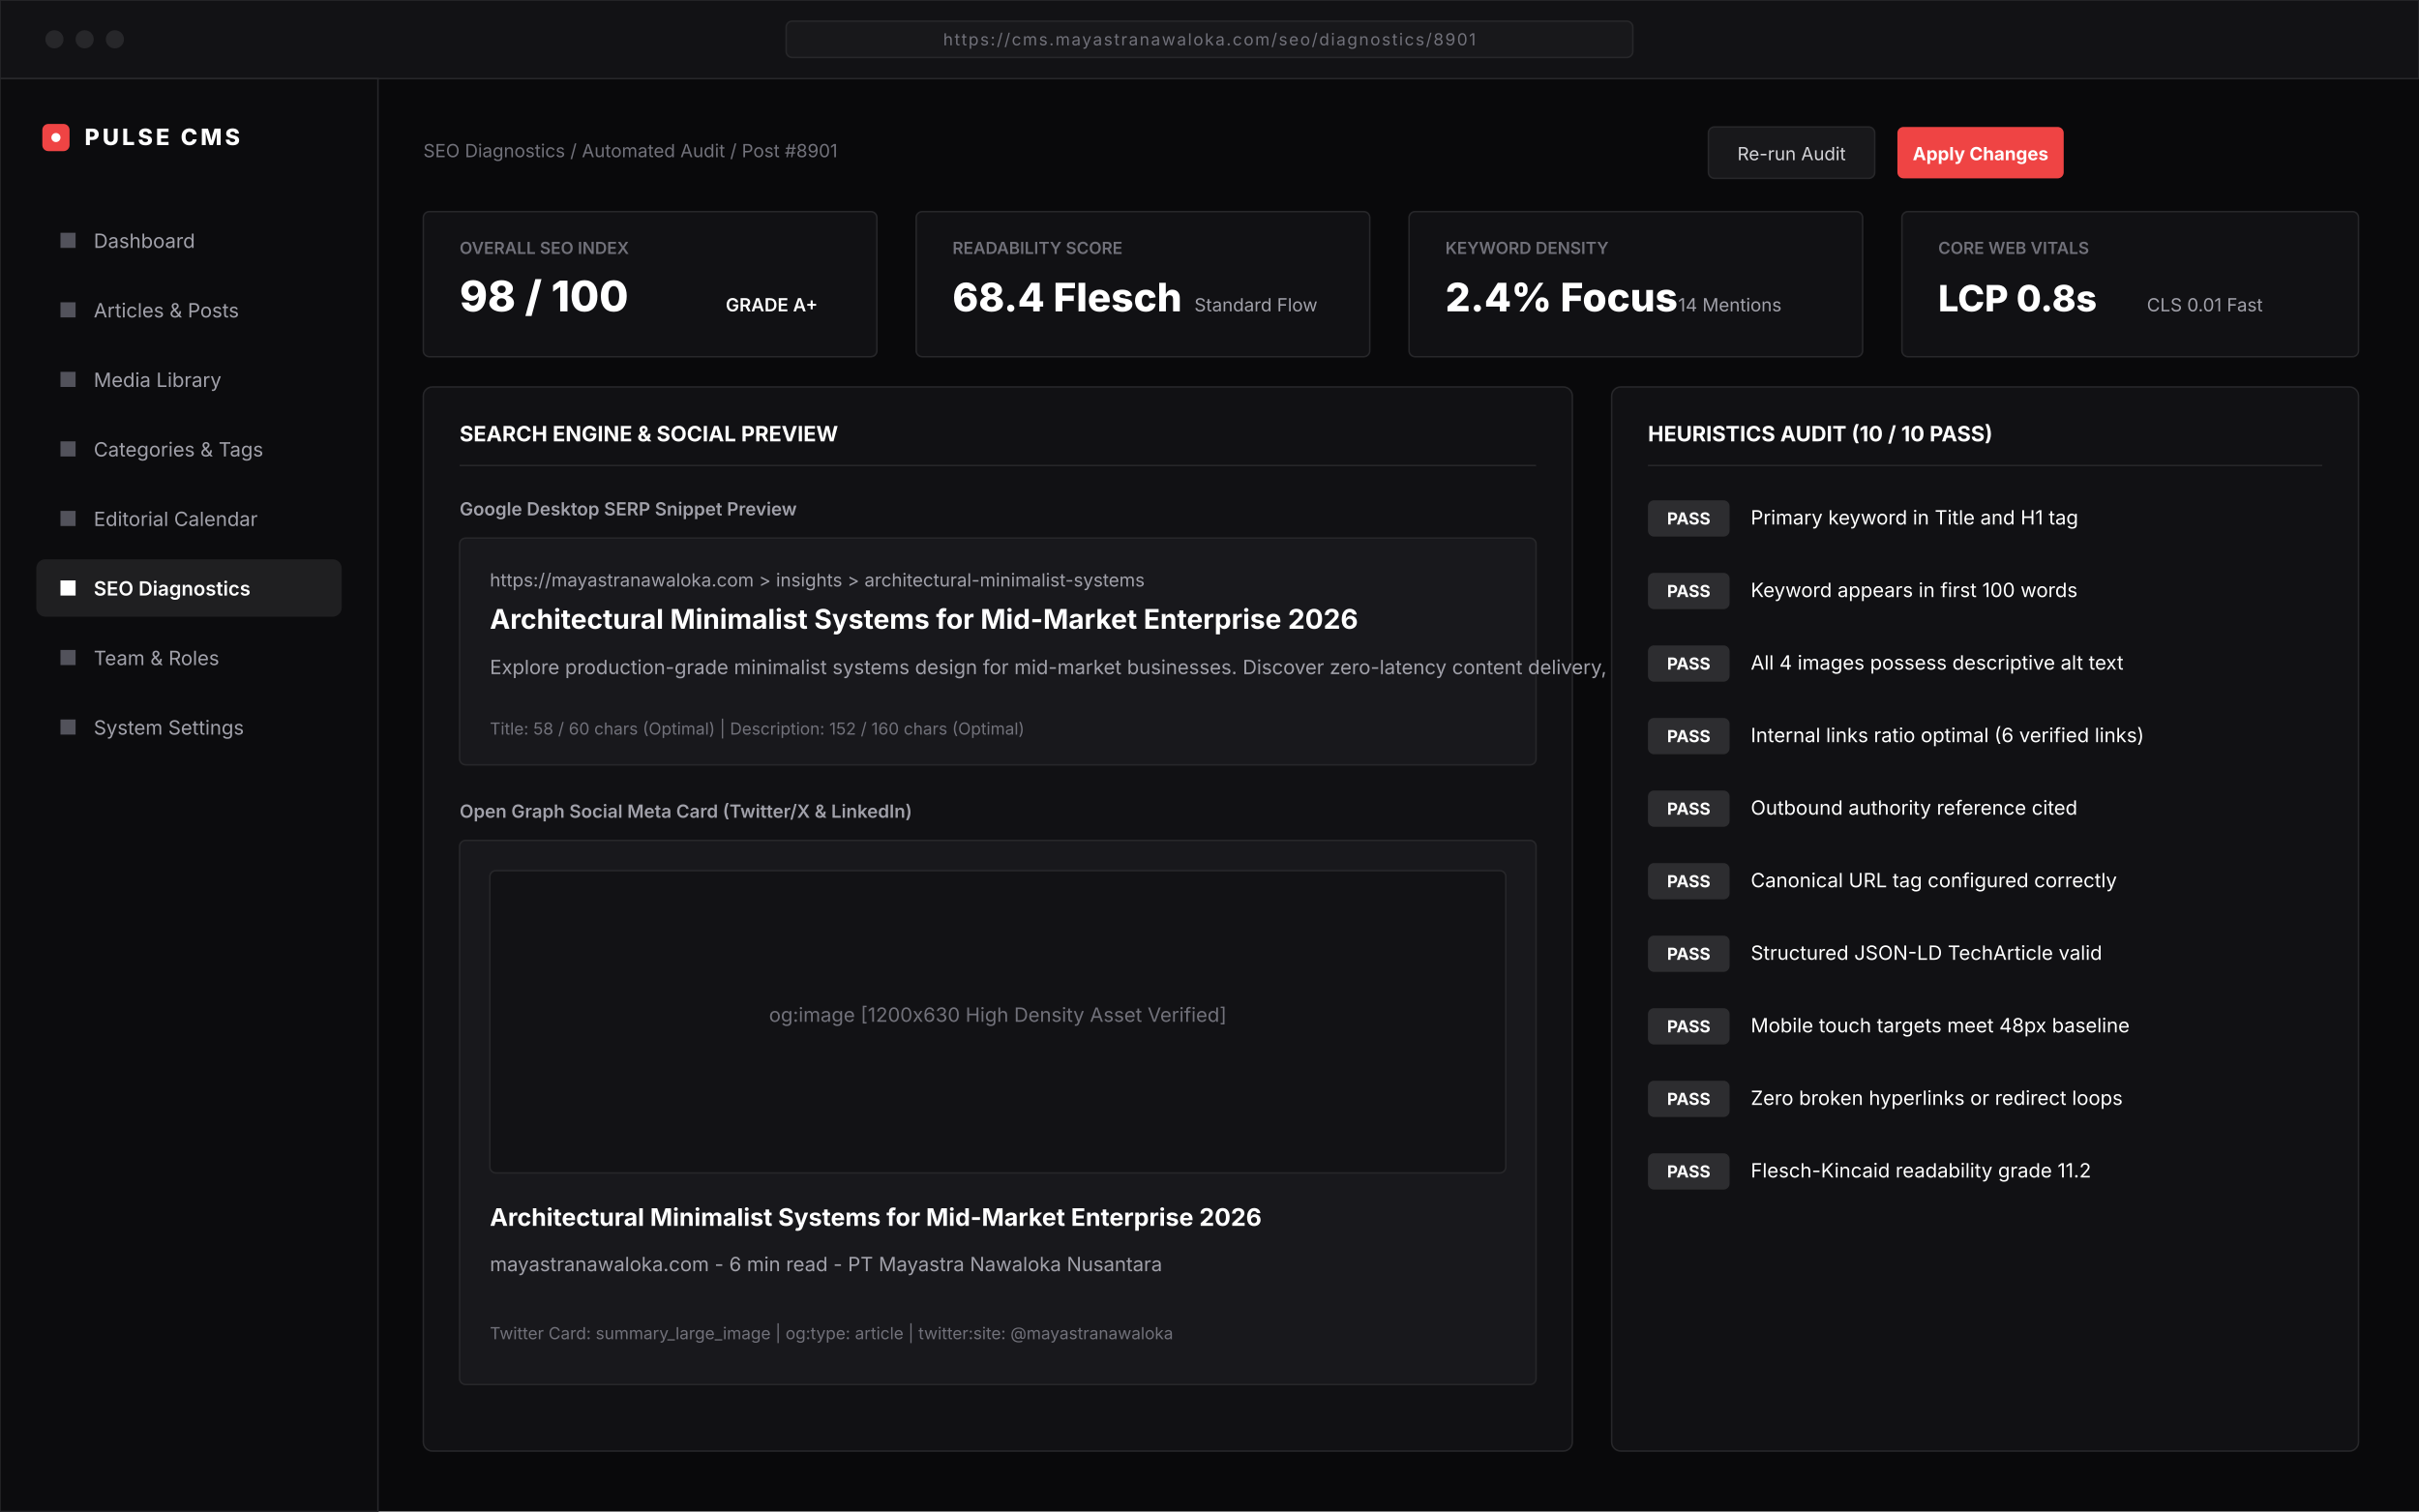
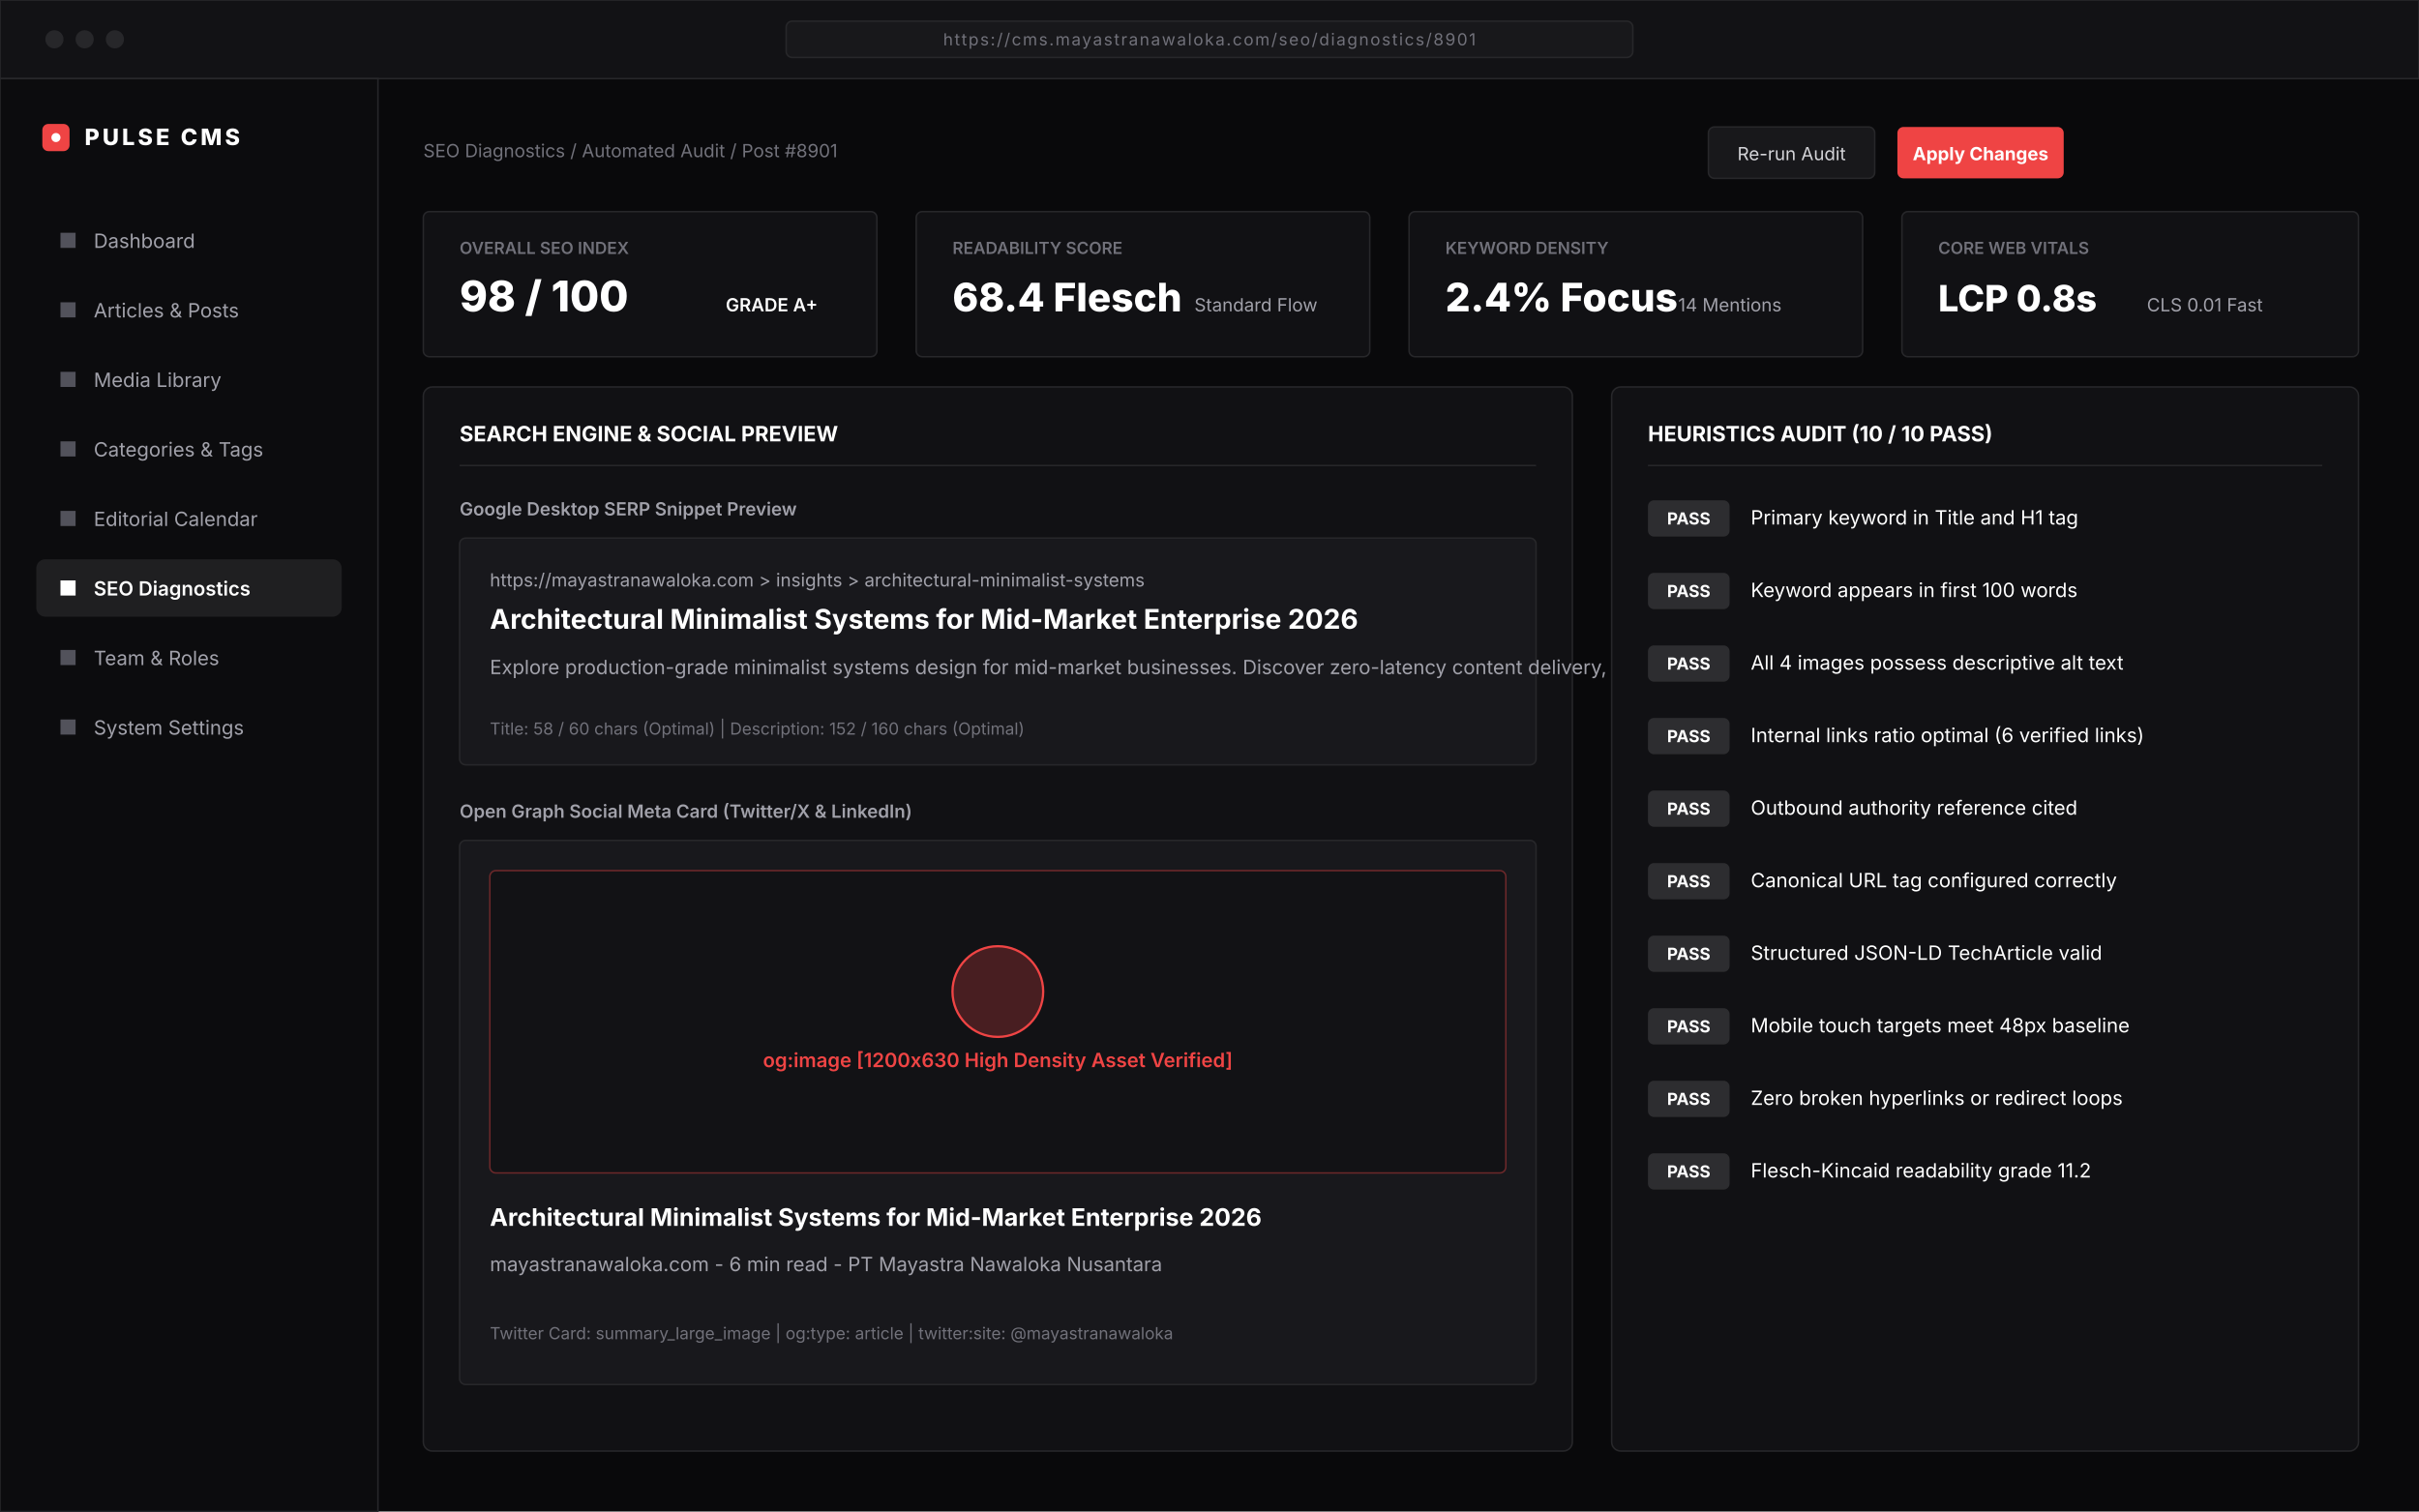
<svg xmlns="http://www.w3.org/2000/svg" viewBox="0 0 1600 1000" width="1600" height="1000" fill="none">
  <rect width="1600" height="1000" fill="#09090b" />
  <rect width="1600" height="52" fill="#121215" stroke="#27272a" stroke-width="1" />
  <circle cx="36" cy="26" r="6" fill="#27272a" />
  <circle cx="56" cy="26" r="6" fill="#27272a" />
  <circle cx="76" cy="26" r="6" fill="#27272a" />
  <rect x="520" y="14" width="560" height="24" rx="4" fill="#18181b" stroke="#27272a" stroke-width="1" />
  <text x="800" y="30" fill="#71717a" font-family="-apple-system, BlinkMacSystemFont, sans-serif" font-size="11" text-anchor="middle" letter-spacing="1">https://cms.mayastranawaloka.com/seo/diagnostics/8901</text>
  <rect x="0" y="52" width="250" height="948" fill="#0c0c0e" stroke="#27272a" stroke-width="1" />
  <rect x="28" y="82" width="18" height="18" rx="4" fill="#ef4444" />
  <circle cx="37" cy="91" r="3" fill="#fefefe" />
  <text x="56" y="96" fill="#ffffff" font-family="-apple-system, BlinkMacSystemFont, sans-serif" font-size="15" font-weight="800" letter-spacing="2">PULSE CMS</text>
  <g transform="translate(24, 140)">
    <rect x="16" y="14" width="10" height="10" fill="#52525b" />
    <text x="38" y="24" fill="#a1a1aa" font-family="-apple-system, BlinkMacSystemFont, sans-serif" font-size="13">Dashboard</text>
    <rect x="16" y="60" width="10" height="10" fill="#52525b" />
    <text x="38" y="70" fill="#a1a1aa" font-family="-apple-system, BlinkMacSystemFont, sans-serif" font-size="13">Articles &amp; Posts</text>
    <rect x="16" y="106" width="10" height="10" fill="#52525b" />
    <text x="38" y="116" fill="#a1a1aa" font-family="-apple-system, BlinkMacSystemFont, sans-serif" font-size="13">Media Library</text>
    <rect x="16" y="152" width="10" height="10" fill="#52525b" />
    <text x="38" y="162" fill="#a1a1aa" font-family="-apple-system, BlinkMacSystemFont, sans-serif" font-size="13">Categories &amp; Tags</text>
    <rect x="16" y="198" width="10" height="10" fill="#52525b" />
    <text x="38" y="208" fill="#a1a1aa" font-family="-apple-system, BlinkMacSystemFont, sans-serif" font-size="13">Editorial Calendar</text>
    <rect x="0" y="230" width="202" height="38" rx="6" fill="#ffffff" fill-opacity="0.08" />
    <rect x="16" y="244" width="10" height="10" fill="#ffffff" />
    <text x="38" y="254" fill="#ffffff" font-family="-apple-system, BlinkMacSystemFont, sans-serif" font-size="13" font-weight="600">SEO Diagnostics</text>
    <rect x="16" y="290" width="10" height="10" fill="#52525b" />
    <text x="38" y="300" fill="#a1a1aa" font-family="-apple-system, BlinkMacSystemFont, sans-serif" font-size="13">Team &amp; Roles</text>
    <rect x="16" y="336" width="10" height="10" fill="#52525b" />
    <text x="38" y="346" fill="#a1a1aa" font-family="-apple-system, BlinkMacSystemFont, sans-serif" font-size="13">System Settings</text>
  </g>
  <g transform="translate(280, 80)">
    <text x="0" y="24" fill="#71717a" font-family="-apple-system, BlinkMacSystemFont, sans-serif" font-size="12">SEO Diagnostics / Automated Audit / Post #8901</text>
    <rect x="850" y="4" width="110" height="34" rx="4" fill="#18181b" stroke="#27272a" stroke-width="1" />
    <text x="905" y="26" fill="#d4d4d8" font-family="-apple-system, BlinkMacSystemFont, sans-serif" font-size="12" text-anchor="middle">Re-run Audit</text>
    <rect x="975" y="4" width="110" height="34" rx="4" fill="#ef4444" />
    <text x="1030" y="26" fill="#fefefe" font-family="-apple-system, BlinkMacSystemFont, sans-serif" font-size="12" font-weight="700" text-anchor="middle">Apply Changes</text>
  </g>
  <g transform="translate(280, 140)">
    <g transform="translate(0, 0)">
      <rect x="0" y="0" width="300" height="96" rx="4" fill="#111114" stroke="#27272a" stroke-width="1" />
      <text x="24" y="28" fill="#71717a" font-family="-apple-system, BlinkMacSystemFont, sans-serif" font-size="11" font-weight="600">OVERALL SEO INDEX</text>
      <text x="24" y="66" fill="#ffffff" font-family="-apple-system, BlinkMacSystemFont, sans-serif" font-size="28" font-weight="800">98 / 100</text>
      <text x="200" y="66" fill="#ffffff" font-family="-apple-system, BlinkMacSystemFont, sans-serif" font-size="12" font-weight="600">GRADE A+</text>
      <rect x="326" y="0" width="300" height="96" rx="4" fill="#111114" stroke="#27272a" stroke-width="1" />
      <text x="350" y="28" fill="#71717a" font-family="-apple-system, BlinkMacSystemFont, sans-serif" font-size="11" font-weight="600">READABILITY SCORE</text>
      <text x="350" y="66" fill="#ffffff" font-family="-apple-system, BlinkMacSystemFont, sans-serif" font-size="26" font-weight="800">68.4 Flesch</text>
      <text x="510" y="66" fill="#a1a1aa" font-family="-apple-system, BlinkMacSystemFont, sans-serif" font-size="12">Standard Flow</text>
      <rect x="652" y="0" width="300" height="96" rx="4" fill="#111114" stroke="#27272a" stroke-width="1" />
      <text x="676" y="28" fill="#71717a" font-family="-apple-system, BlinkMacSystemFont, sans-serif" font-size="11" font-weight="600">KEYWORD DENSITY</text>
      <text x="676" y="66" fill="#ffffff" font-family="-apple-system, BlinkMacSystemFont, sans-serif" font-size="26" font-weight="800">2.4% Focus</text>
      <text x="830" y="66" fill="#a1a1aa" font-family="-apple-system, BlinkMacSystemFont, sans-serif" font-size="12">14 Mentions</text>
      <rect x="978" y="0" width="302" height="96" rx="4" fill="#111114" stroke="#27272a" stroke-width="1" />
      <text x="1002" y="28" fill="#71717a" font-family="-apple-system, BlinkMacSystemFont, sans-serif" font-size="11" font-weight="600">CORE WEB VITALS</text>
      <text x="1002" y="66" fill="#ffffff" font-family="-apple-system, BlinkMacSystemFont, sans-serif" font-size="24" font-weight="800">LCP 0.8s</text>
      <text x="1140" y="66" fill="#a1a1aa" font-family="-apple-system, BlinkMacSystemFont, sans-serif" font-size="12">CLS 0.01 Fast</text>
    </g>
    <g transform="translate(0, 116)">
      <rect x="0" y="0" width="760" height="704" rx="6" fill="#111114" stroke="#27272a" stroke-width="1" />
      <text x="24" y="36" fill="#ffffff" font-family="-apple-system, BlinkMacSystemFont, sans-serif" font-size="14" font-weight="700">SEARCH ENGINE &amp; SOCIAL PREVIEW</text>
      <line x1="24" y1="52" x2="736" y2="52" stroke="#27272a" stroke-width="1" />
      <text x="24" y="85" fill="#a1a1aa" font-family="-apple-system, BlinkMacSystemFont, sans-serif" font-size="12" font-weight="600">Google Desktop SERP Snippet Preview</text>
      <rect x="24" y="100" width="712" height="150" rx="4" fill="#18181c" stroke="#27272a" stroke-width="1" />
      <text x="44" y="132" fill="#a1a1aa" font-family="-apple-system, BlinkMacSystemFont, sans-serif" font-size="12">https://mayastranawaloka.com &gt; insights &gt; architectural-minimalist-systems</text>
      <text x="44" y="160" fill="#ffffff" font-family="-apple-system, BlinkMacSystemFont, sans-serif" font-size="18" font-weight="700">Architectural Minimalist Systems for Mid-Market Enterprise 2026</text>
      <text x="44" y="190" fill="#a1a1aa" font-family="-apple-system, BlinkMacSystemFont, sans-serif" font-size="13">Explore production-grade minimalist systems design for mid-market businesses. Discover zero-latency content delivery, deterministic state, and enterprise architecture.</text>
      <text x="44" y="230" fill="#71717a" font-family="-apple-system, BlinkMacSystemFont, sans-serif" font-size="11">Title: 58 / 60 chars (Optimal) | Description: 152 / 160 chars (Optimal)</text>
      <text x="24" y="285" fill="#a1a1aa" font-family="-apple-system, BlinkMacSystemFont, sans-serif" font-size="12" font-weight="600">Open Graph Social Meta Card (Twitter/X &amp; LinkedIn)</text>
      <rect x="24" y="300" width="712" height="360" rx="4" fill="#18181c" stroke="#27272a" stroke-width="1" />
-       <rect x="44" y="320" width="672" height="200" rx="4" fill="#121215" stroke="#27272a" stroke-width="1" />
-       <text x="380" y="420" fill="#71717a" font-family="-apple-system, BlinkMacSystemFont, sans-serif" font-size="13" text-anchor="middle">og:image [1200x630 High Density Asset Verified]</text>
+       <rect x="44" y="320" width="672" height="200" rx="4" fill="#121215" stroke="#ef4444" stroke-opacity="0.4" stroke-width="1" />
+       <circle cx="380" cy="400" r="30" fill="#ef4444" fill-opacity="0.25" stroke="#ef4444" stroke-width="1.5" />
+       <text x="380" y="450" fill="#ef4444" font-family="-apple-system, BlinkMacSystemFont, sans-serif" font-size="13" font-weight="600" text-anchor="middle">og:image [1200x630 High Density Asset Verified]</text>
      <text x="44" y="555" fill="#ffffff" font-family="-apple-system, BlinkMacSystemFont, sans-serif" font-size="16" font-weight="700">Architectural Minimalist Systems for Mid-Market Enterprise 2026</text>
      <text x="44" y="585" fill="#a1a1aa" font-family="-apple-system, BlinkMacSystemFont, sans-serif" font-size="13">mayastranawaloka.com - 6 min read - PT Mayastra Nawaloka Nusantara</text>
      <text x="44" y="630" fill="#71717a" font-family="-apple-system, BlinkMacSystemFont, sans-serif" font-size="11">Twitter Card: summary_large_image | og:type: article | twitter:site: @mayastranawaloka</text>
    </g>
    <g transform="translate(786, 116)">
      <rect x="0" y="0" width="494" height="704" rx="6" fill="#111114" stroke="#27272a" stroke-width="1" />
      <text x="24" y="36" fill="#ffffff" font-family="-apple-system, BlinkMacSystemFont, sans-serif" font-size="14" font-weight="700">HEURISTICS AUDIT (10 / 10 PASS)</text>
      <line x1="24" y1="52" x2="470" y2="52" stroke="#27272a" stroke-width="1" />
      <g transform="translate(24, 75)">
        <rect x="0" y="0" width="54" height="24" rx="4" fill="#ffffff" fill-opacity="0.12" />
        <text x="27" y="16" fill="#ffffff" font-family="-apple-system, BlinkMacSystemFont, sans-serif" font-size="11" font-weight="700" text-anchor="middle">PASS</text>
        <text x="68" y="16" fill="#ffffff" font-family="-apple-system, BlinkMacSystemFont, sans-serif" font-size="13">Primary keyword in Title and H1 tag</text>
        <rect x="0" y="48" width="54" height="24" rx="4" fill="#ffffff" fill-opacity="0.12" />
        <text x="27" y="64" fill="#ffffff" font-family="-apple-system, BlinkMacSystemFont, sans-serif" font-size="11" font-weight="700" text-anchor="middle">PASS</text>
        <text x="68" y="64" fill="#ffffff" font-family="-apple-system, BlinkMacSystemFont, sans-serif" font-size="13">Keyword appears in first 100 words</text>
        <rect x="0" y="96" width="54" height="24" rx="4" fill="#ffffff" fill-opacity="0.12" />
        <text x="27" y="112" fill="#ffffff" font-family="-apple-system, BlinkMacSystemFont, sans-serif" font-size="11" font-weight="700" text-anchor="middle">PASS</text>
        <text x="68" y="112" fill="#ffffff" font-family="-apple-system, BlinkMacSystemFont, sans-serif" font-size="13">All 4 images possess descriptive alt text</text>
        <rect x="0" y="144" width="54" height="24" rx="4" fill="#ffffff" fill-opacity="0.12" />
        <text x="27" y="160" fill="#ffffff" font-family="-apple-system, BlinkMacSystemFont, sans-serif" font-size="11" font-weight="700" text-anchor="middle">PASS</text>
        <text x="68" y="160" fill="#ffffff" font-family="-apple-system, BlinkMacSystemFont, sans-serif" font-size="13">Internal links ratio optimal (6 verified links)</text>
        <rect x="0" y="192" width="54" height="24" rx="4" fill="#ffffff" fill-opacity="0.12" />
        <text x="27" y="208" fill="#ffffff" font-family="-apple-system, BlinkMacSystemFont, sans-serif" font-size="11" font-weight="700" text-anchor="middle">PASS</text>
        <text x="68" y="208" fill="#ffffff" font-family="-apple-system, BlinkMacSystemFont, sans-serif" font-size="13">Outbound authority reference cited</text>
        <rect x="0" y="240" width="54" height="24" rx="4" fill="#ffffff" fill-opacity="0.12" />
        <text x="27" y="256" fill="#ffffff" font-family="-apple-system, BlinkMacSystemFont, sans-serif" font-size="11" font-weight="700" text-anchor="middle">PASS</text>
        <text x="68" y="256" fill="#ffffff" font-family="-apple-system, BlinkMacSystemFont, sans-serif" font-size="13">Canonical URL tag configured correctly</text>
        <rect x="0" y="288" width="54" height="24" rx="4" fill="#ffffff" fill-opacity="0.12" />
        <text x="27" y="304" fill="#ffffff" font-family="-apple-system, BlinkMacSystemFont, sans-serif" font-size="11" font-weight="700" text-anchor="middle">PASS</text>
        <text x="68" y="304" fill="#ffffff" font-family="-apple-system, BlinkMacSystemFont, sans-serif" font-size="13">Structured JSON-LD TechArticle valid</text>
        <rect x="0" y="336" width="54" height="24" rx="4" fill="#ffffff" fill-opacity="0.12" />
        <text x="27" y="352" fill="#ffffff" font-family="-apple-system, BlinkMacSystemFont, sans-serif" font-size="11" font-weight="700" text-anchor="middle">PASS</text>
        <text x="68" y="352" fill="#ffffff" font-family="-apple-system, BlinkMacSystemFont, sans-serif" font-size="13">Mobile touch targets meet 48px baseline</text>
        <rect x="0" y="384" width="54" height="24" rx="4" fill="#ffffff" fill-opacity="0.12" />
        <text x="27" y="400" fill="#ffffff" font-family="-apple-system, BlinkMacSystemFont, sans-serif" font-size="11" font-weight="700" text-anchor="middle">PASS</text>
        <text x="68" y="400" fill="#ffffff" font-family="-apple-system, BlinkMacSystemFont, sans-serif" font-size="13">Zero broken hyperlinks or redirect loops</text>
        <rect x="0" y="432" width="54" height="24" rx="4" fill="#ffffff" fill-opacity="0.12" />
        <text x="27" y="448" fill="#ffffff" font-family="-apple-system, BlinkMacSystemFont, sans-serif" font-size="11" font-weight="700" text-anchor="middle">PASS</text>
        <text x="68" y="448" fill="#ffffff" font-family="-apple-system, BlinkMacSystemFont, sans-serif" font-size="13">Flesch-Kincaid readability grade 11.2</text>
      </g>
    </g>
  </g>
</svg>
